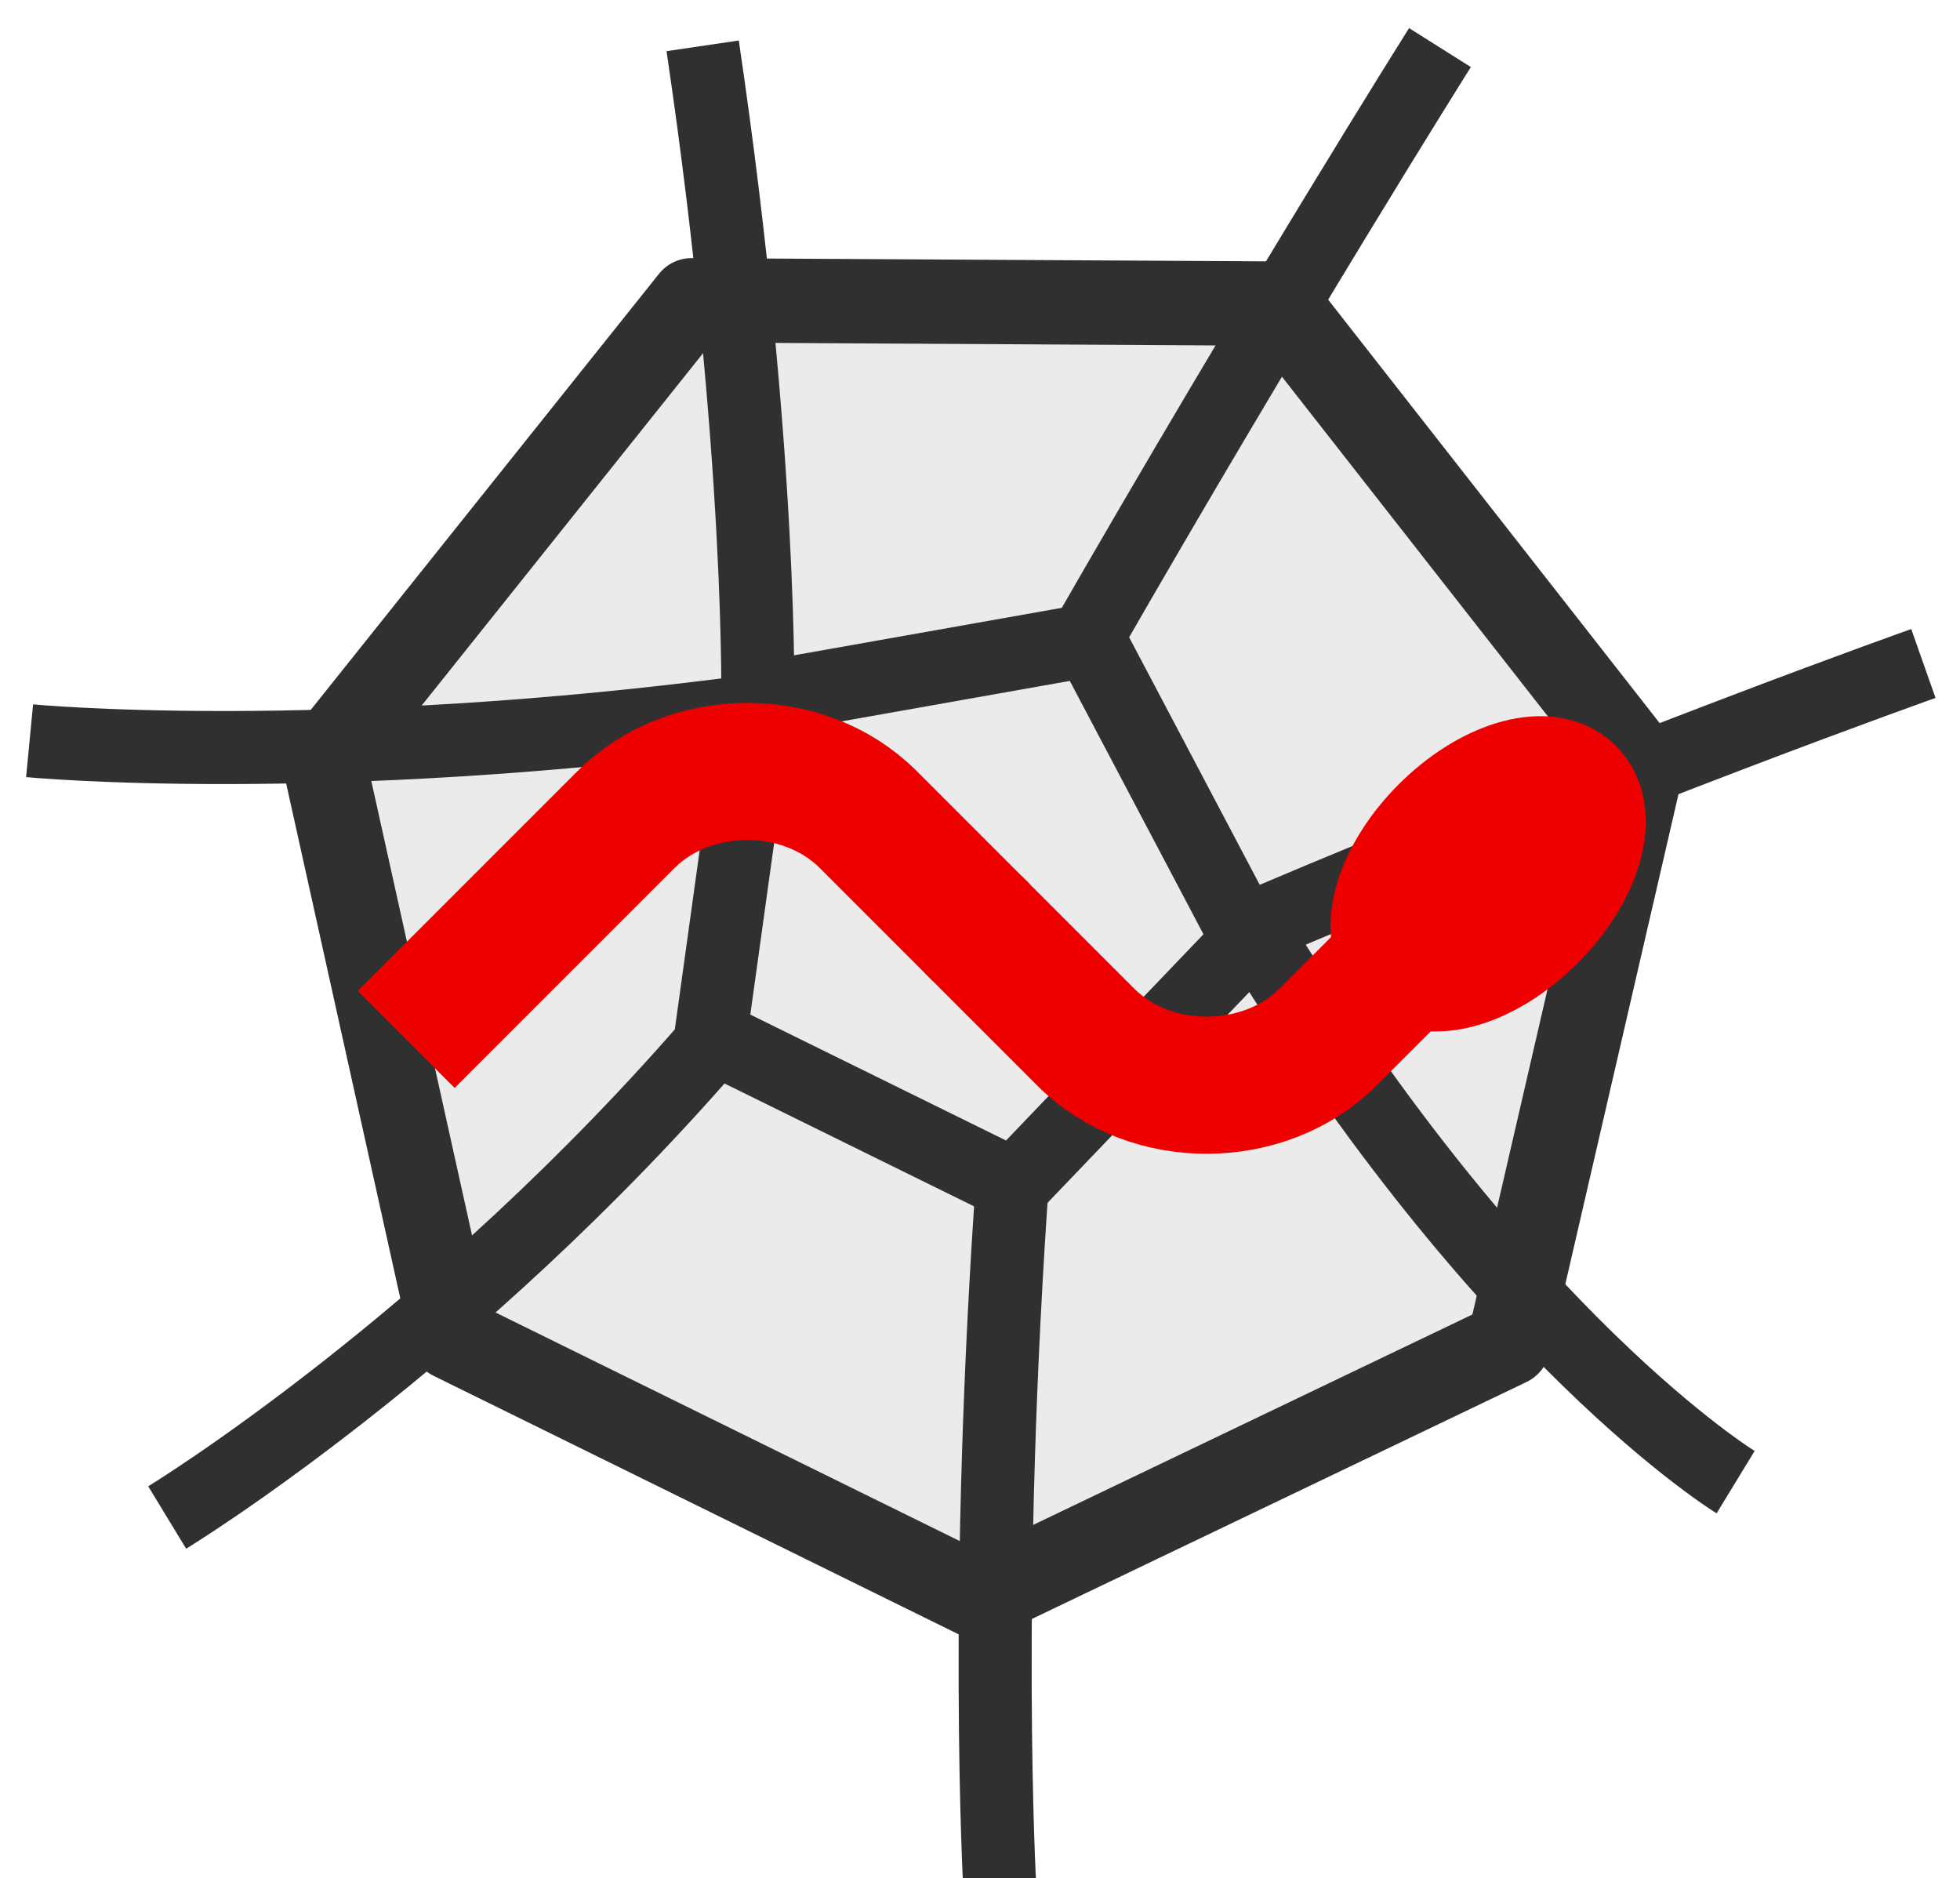
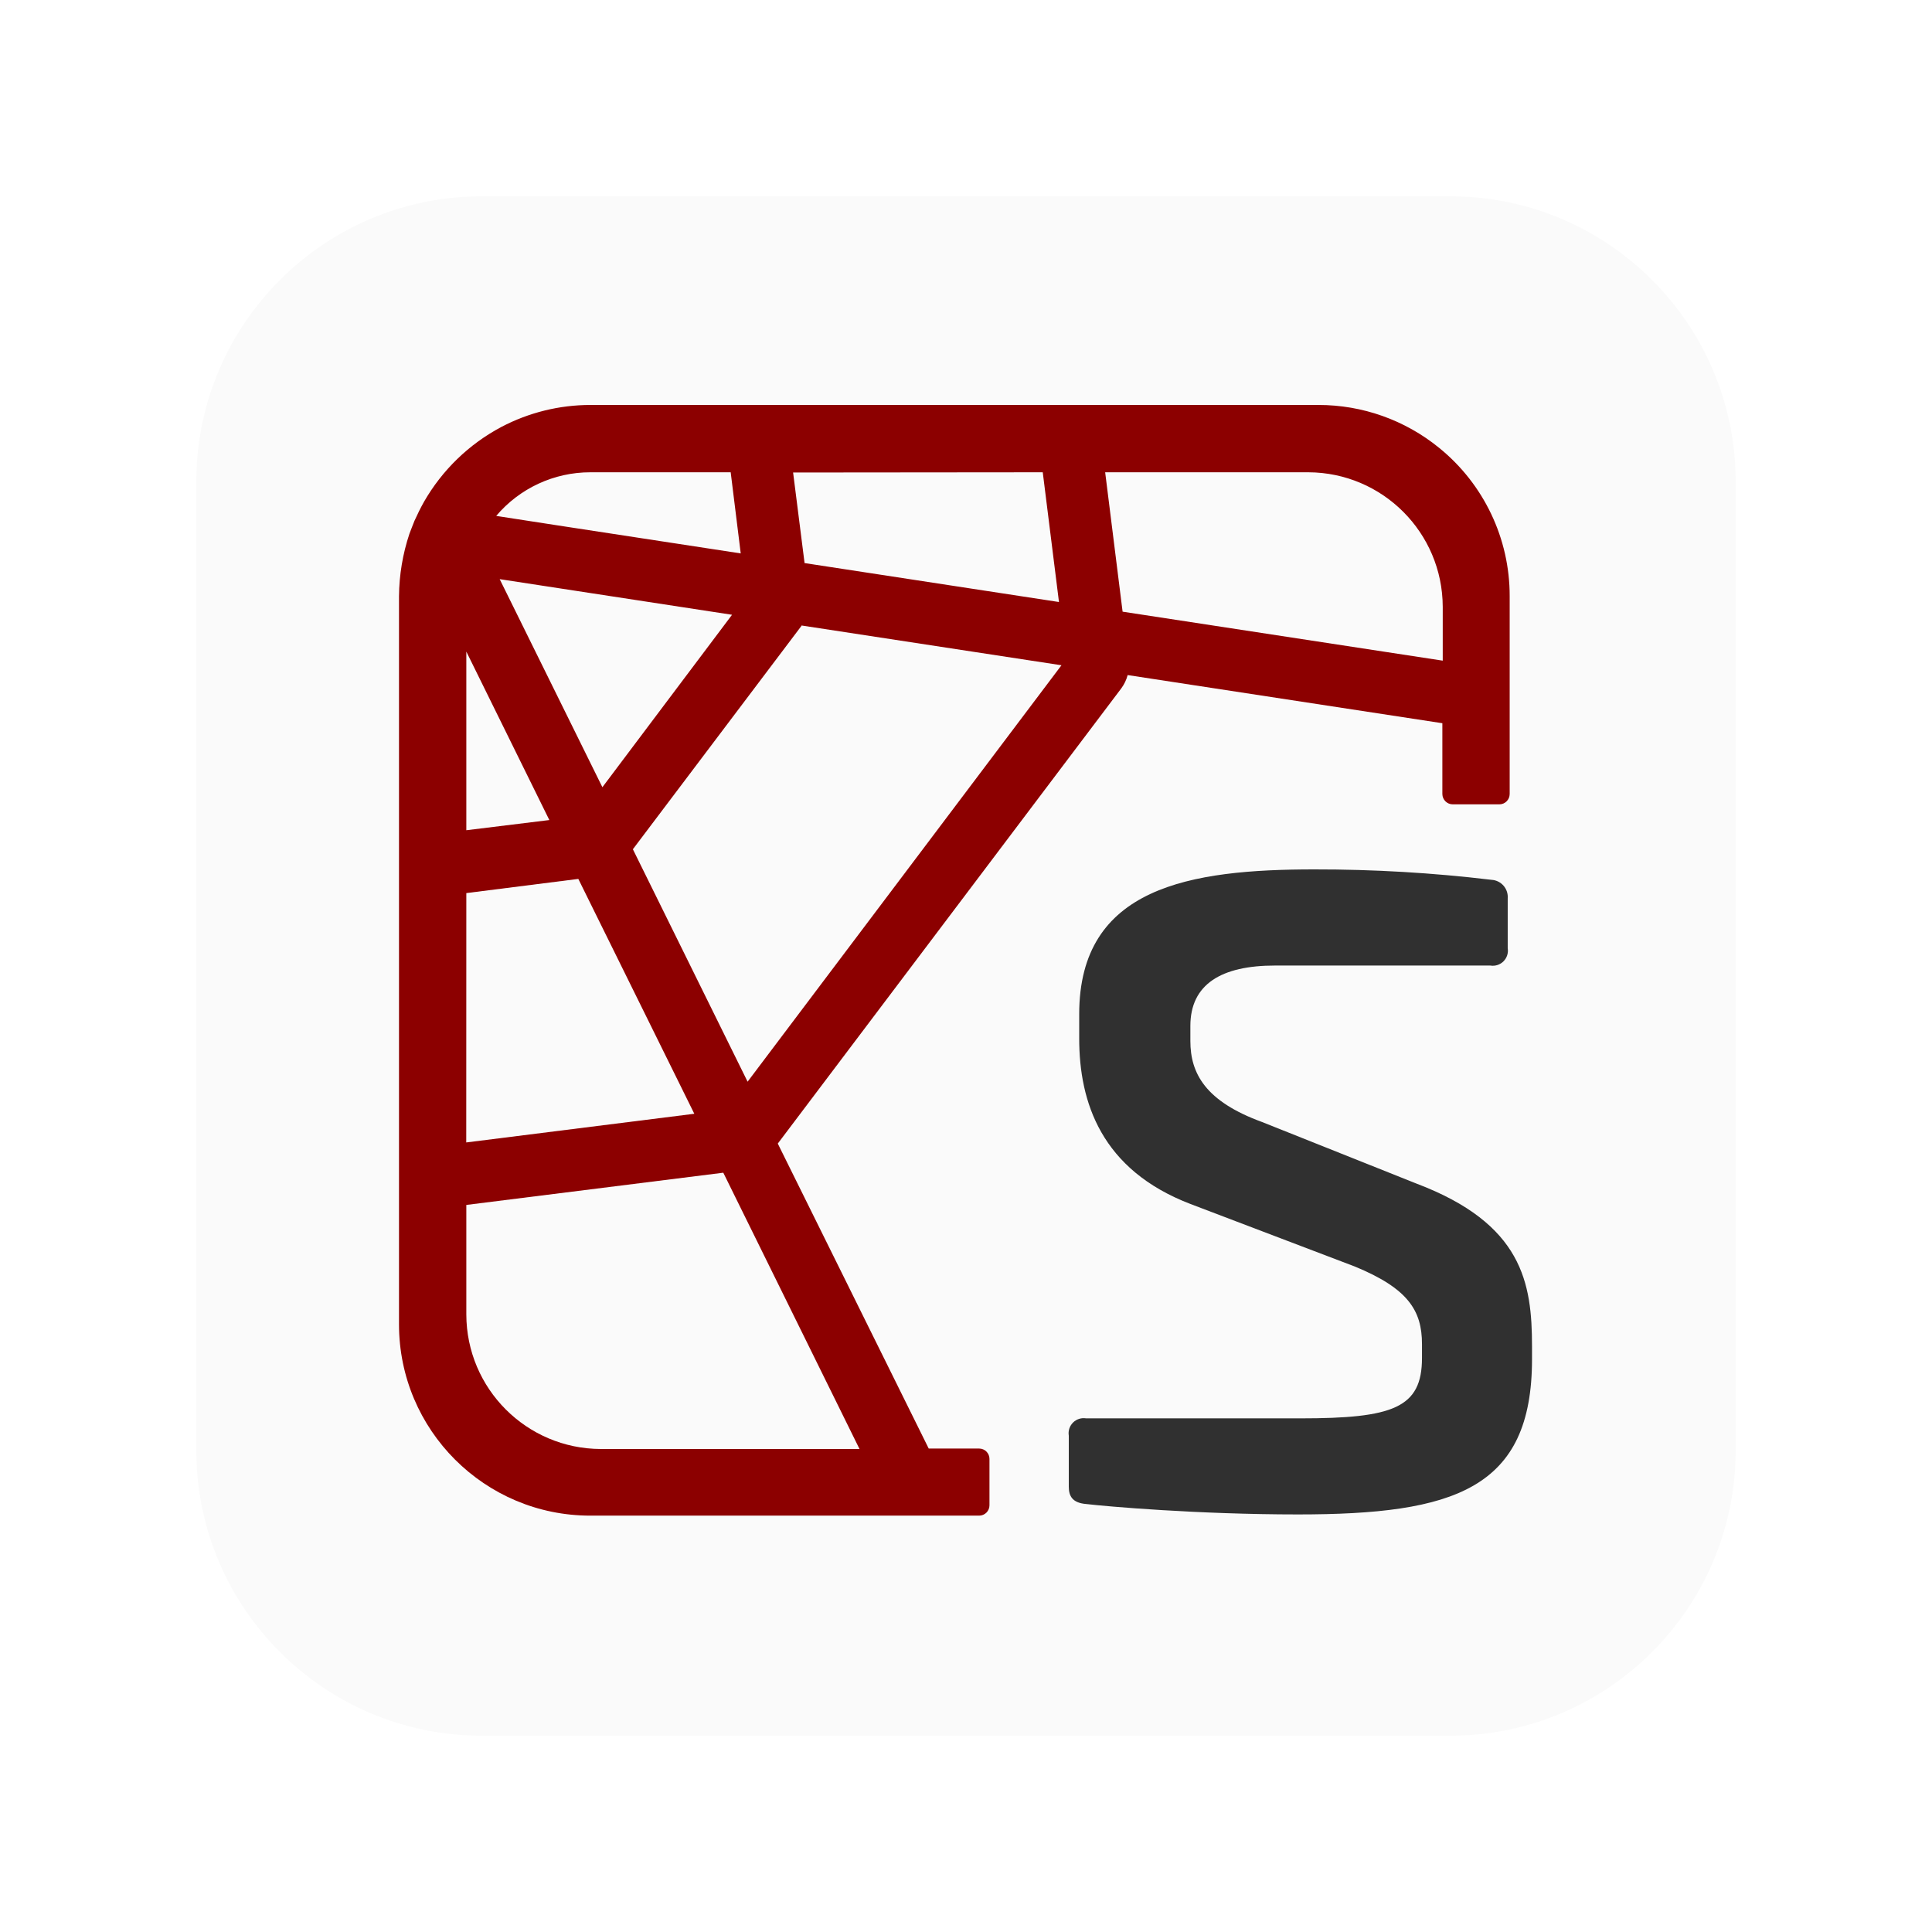
- <svg xmlns="http://www.w3.org/2000/svg" width="71mm" height="68mm" viewBox="0 0 71 68" version="1.1" id="svg301">
-   <defs id="defs295" />
-   <g id="layer1" transform="translate(0,-229)">
-     <g transform="matrix(0.2645833,0,0,0.2645833,-148.8052,7.617185)" id="g5145">
-       <path style="fill:#ebebeb;fill-opacity:1;stroke:#303030;stroke-width:7.746;stroke-linecap:round;stroke-linejoin:round;stroke-miterlimit:4;stroke-dasharray:none;stroke-opacity:1" id="path2747-5" d="M 52.906,-8.46 83.496,36.406 67.49,88.296 16.941,108.135 -30.086,80.983 -38.179,27.288 -1.244,-12.518 Z" transform="matrix(1.474825,-0.1031298,0.1040031,1.487313,660.2354,896.3194)" />
-       <path style="fill:#ebebeb;fill-opacity:1;stroke:#303030;stroke-width:15.865;stroke-linecap:round;stroke-linejoin:round;stroke-miterlimit:4;stroke-dasharray:none;stroke-opacity:1" id="path3527-9" d="M 52.906,-8.46 82.827,58.743 28.159,107.967 -35.549,71.185 -20.254,-0.771 Z" transform="matrix(0.6261342,-0.04378356,0.04415431,0.631436,678.824,932.0146)" />
-       <path style="fill:none;fill-rule:evenodd;stroke:#303030;stroke-width:10;stroke-linecap:butt;stroke-linejoin:miter;stroke-miterlimit:4;stroke-dasharray:none;stroke-opacity:1" d="m 658.617,842.996 c 8.309,56.28 7.538,90.989 7.538,90.989" id="path3529-3" />
-       <path style="fill:none;fill-rule:evenodd;stroke:#303030;stroke-width:10;stroke-linecap:butt;stroke-linejoin:miter;stroke-miterlimit:4;stroke-dasharray:none;stroke-opacity:1" d="m 710.389,925.425 c 26.805,-46.707 49.173,-82.188 49.173,-82.188" id="path3531-1" />
-       <path style="fill:none;fill-rule:evenodd;stroke:#303030;stroke-width:10;stroke-linecap:butt;stroke-linejoin:miter;stroke-miterlimit:4;stroke-dasharray:none;stroke-opacity:1" d="m 825.748,927.548 c 0,0 -39.337,13.884 -91.907,36.149 34.577,56.63 66.201,75.913 66.201,75.913" id="path3533-7" />
-       <path style="fill:none;fill-rule:evenodd;stroke:#303030;stroke-width:10;stroke-linecap:butt;stroke-linejoin:miter;stroke-miterlimit:4;stroke-dasharray:none;stroke-opacity:1" d="m 701.151,996.6 c -4.166,57.699 -1.852,98.579 -1.852,98.579" id="path3535-4" />
-       <path style="fill:none;fill-rule:evenodd;stroke:#303030;stroke-width:10;stroke-linecap:butt;stroke-linejoin:miter;stroke-miterlimit:4;stroke-dasharray:none;stroke-opacity:1" d="m 661.037,978.082 c -36.396,42.457 -75.734,66.368 -75.734,66.368" id="path3537-3" />
-       <path style="fill:none;fill-rule:evenodd;stroke:#303030;stroke-width:10;stroke-linecap:butt;stroke-linejoin:miter;stroke-miterlimit:4;stroke-dasharray:none;stroke-opacity:1" d="m 666.155,933.985 c -59.582,7.994 -99.691,4.137 -99.691,4.137" id="path3539-3" />
-       <g id="g3541-0" transform="matrix(1.564234,0,0,1.564234,600.2278,869.5314)">
-         <path style="fill:none;fill-opacity:1;fill-rule:evenodd;stroke:#ee0000;stroke-width:12;stroke-linecap:butt;stroke-linejoin:miter;stroke-miterlimit:4;stroke-dasharray:none;stroke-opacity:1" d="M 11.376,69.99 30.638,50.728 c 5.457,-5.457 15.437,-5.727 21.195,0.031 l 9.872,9.872" id="path2473-2" />
-         <path style="fill:none;fill-opacity:1;fill-rule:evenodd;stroke:#ee0000;stroke-width:12;stroke-linecap:butt;stroke-linejoin:miter;stroke-miterlimit:4;stroke-dasharray:none;stroke-opacity:1" d="M 111.304,50.543 92.041,69.805 c -5.457,5.457 -15.437,5.727 -21.195,-0.031 l -9.872,-9.872" id="path3290-82" />
-         <ellipse style="fill:#ff0000;fill-opacity:1;stroke:#ee0000;stroke-width:14;stroke-linecap:round;stroke-linejoin:round;stroke-miterlimit:4;stroke-dasharray:none;stroke-opacity:1" id="path3340-8" transform="matrix(0.6055665,0.6055665,-0.6286135,0.6286135,75.90029,-31.30135)" cx="96.582" cy="45.035" rx="5.927" ry="10.809" />
-       </g>
-     </g>
-   </g>
+ <svg xmlns="http://www.w3.org/2000/svg" width="256" height="256">
+   <rect width="203.98" height="203.98" x="26.01" y="26.01" rx="37.85" style="fill:#fafafa" />
+   <path d="M197.63 116.58a2.28 2.28 0 0 1 2.15 2.46v6.6a2 2 0 0 1-2.3 2.3h-28.55c-7.06 0-11.2 2.45-11.2 8v2c0 4.3 2 8 9.52 10.74l20.41 8.14C201.77 162.16 203 170 203 178.42v1.69c0 17.19-10.28 20.56-31 20.56-13.35 0-25.47-1.07-28.08-1.38-1.84-.15-2.3-1.07-2.3-2.3v-6.75a2 2 0 0 1 2.3-2.3h28.39c12.28 0 16.11-1.38 16.11-8v-1.84c0-4.45-1.84-7.37-8.9-10.28l-21.79-8.29C145.92 155 143 146.05 143 137.61v-3.23c0-16.88 14.73-19.18 31.15-19.18a195 195 0 0 1 23.48 1.38Z" style="fill:#303030" />
+   <path d="M190.69 59.34a25.27 25.27 0 0 0-16-5.68H78.24a25.37 25.37 0 0 0-11.82 2.92 25.7 25.7 0 0 0-10.25 9.93c-.46.82-.87 1.66-1.25 2.5-.22.59-.47 1.15-.67 1.72A26.9 26.9 0 0 0 52.87 79v96.48a25.35 25.35 0 0 0 25.37 25.35h51.5a1.37 1.37 0 0 0 1.37-1.37v-6.15a1.37 1.37 0 0 0-1.37-1.37h-6.68l-20-40.41 45.51-60.31a5.17 5.17 0 0 0 .85-1.77l41.7 6.38v9.38a1.38 1.38 0 0 0 1.37 1.37h6.19a1.37 1.37 0 0 0 1.36-1.37V79a25.25 25.25 0 0 0-9.35-19.66Zm-52.52 3.24 2.15 17.19-33.71-5.16-1.52-12Zm-59.93 0h18.58l1.33 10.75-24.63-3.77-7.77-1.2a16.33 16.33 0 0 1 12.49-5.78ZM97 81.46l-17.18 22.85-13.61-27.57Zm-35.21 4.88 11 22.32-11 1.35Zm0 32 14.84-1.88L92 147.58l-30.22 3.8Zm52.1 73.66H79.61a17.87 17.87 0 0 1-17.82-17.83v-14.51l34.05-4.27Zm-14.83-48.67-15.2-30.8 22.34-29.6v-.05l34.45 5.27Zm92.11-55.79-42.42-6.49-2.31-18.47h26.92a17.87 17.87 0 0 1 17.81 17.82Z" style="fill:#8c0000" />
</svg>
